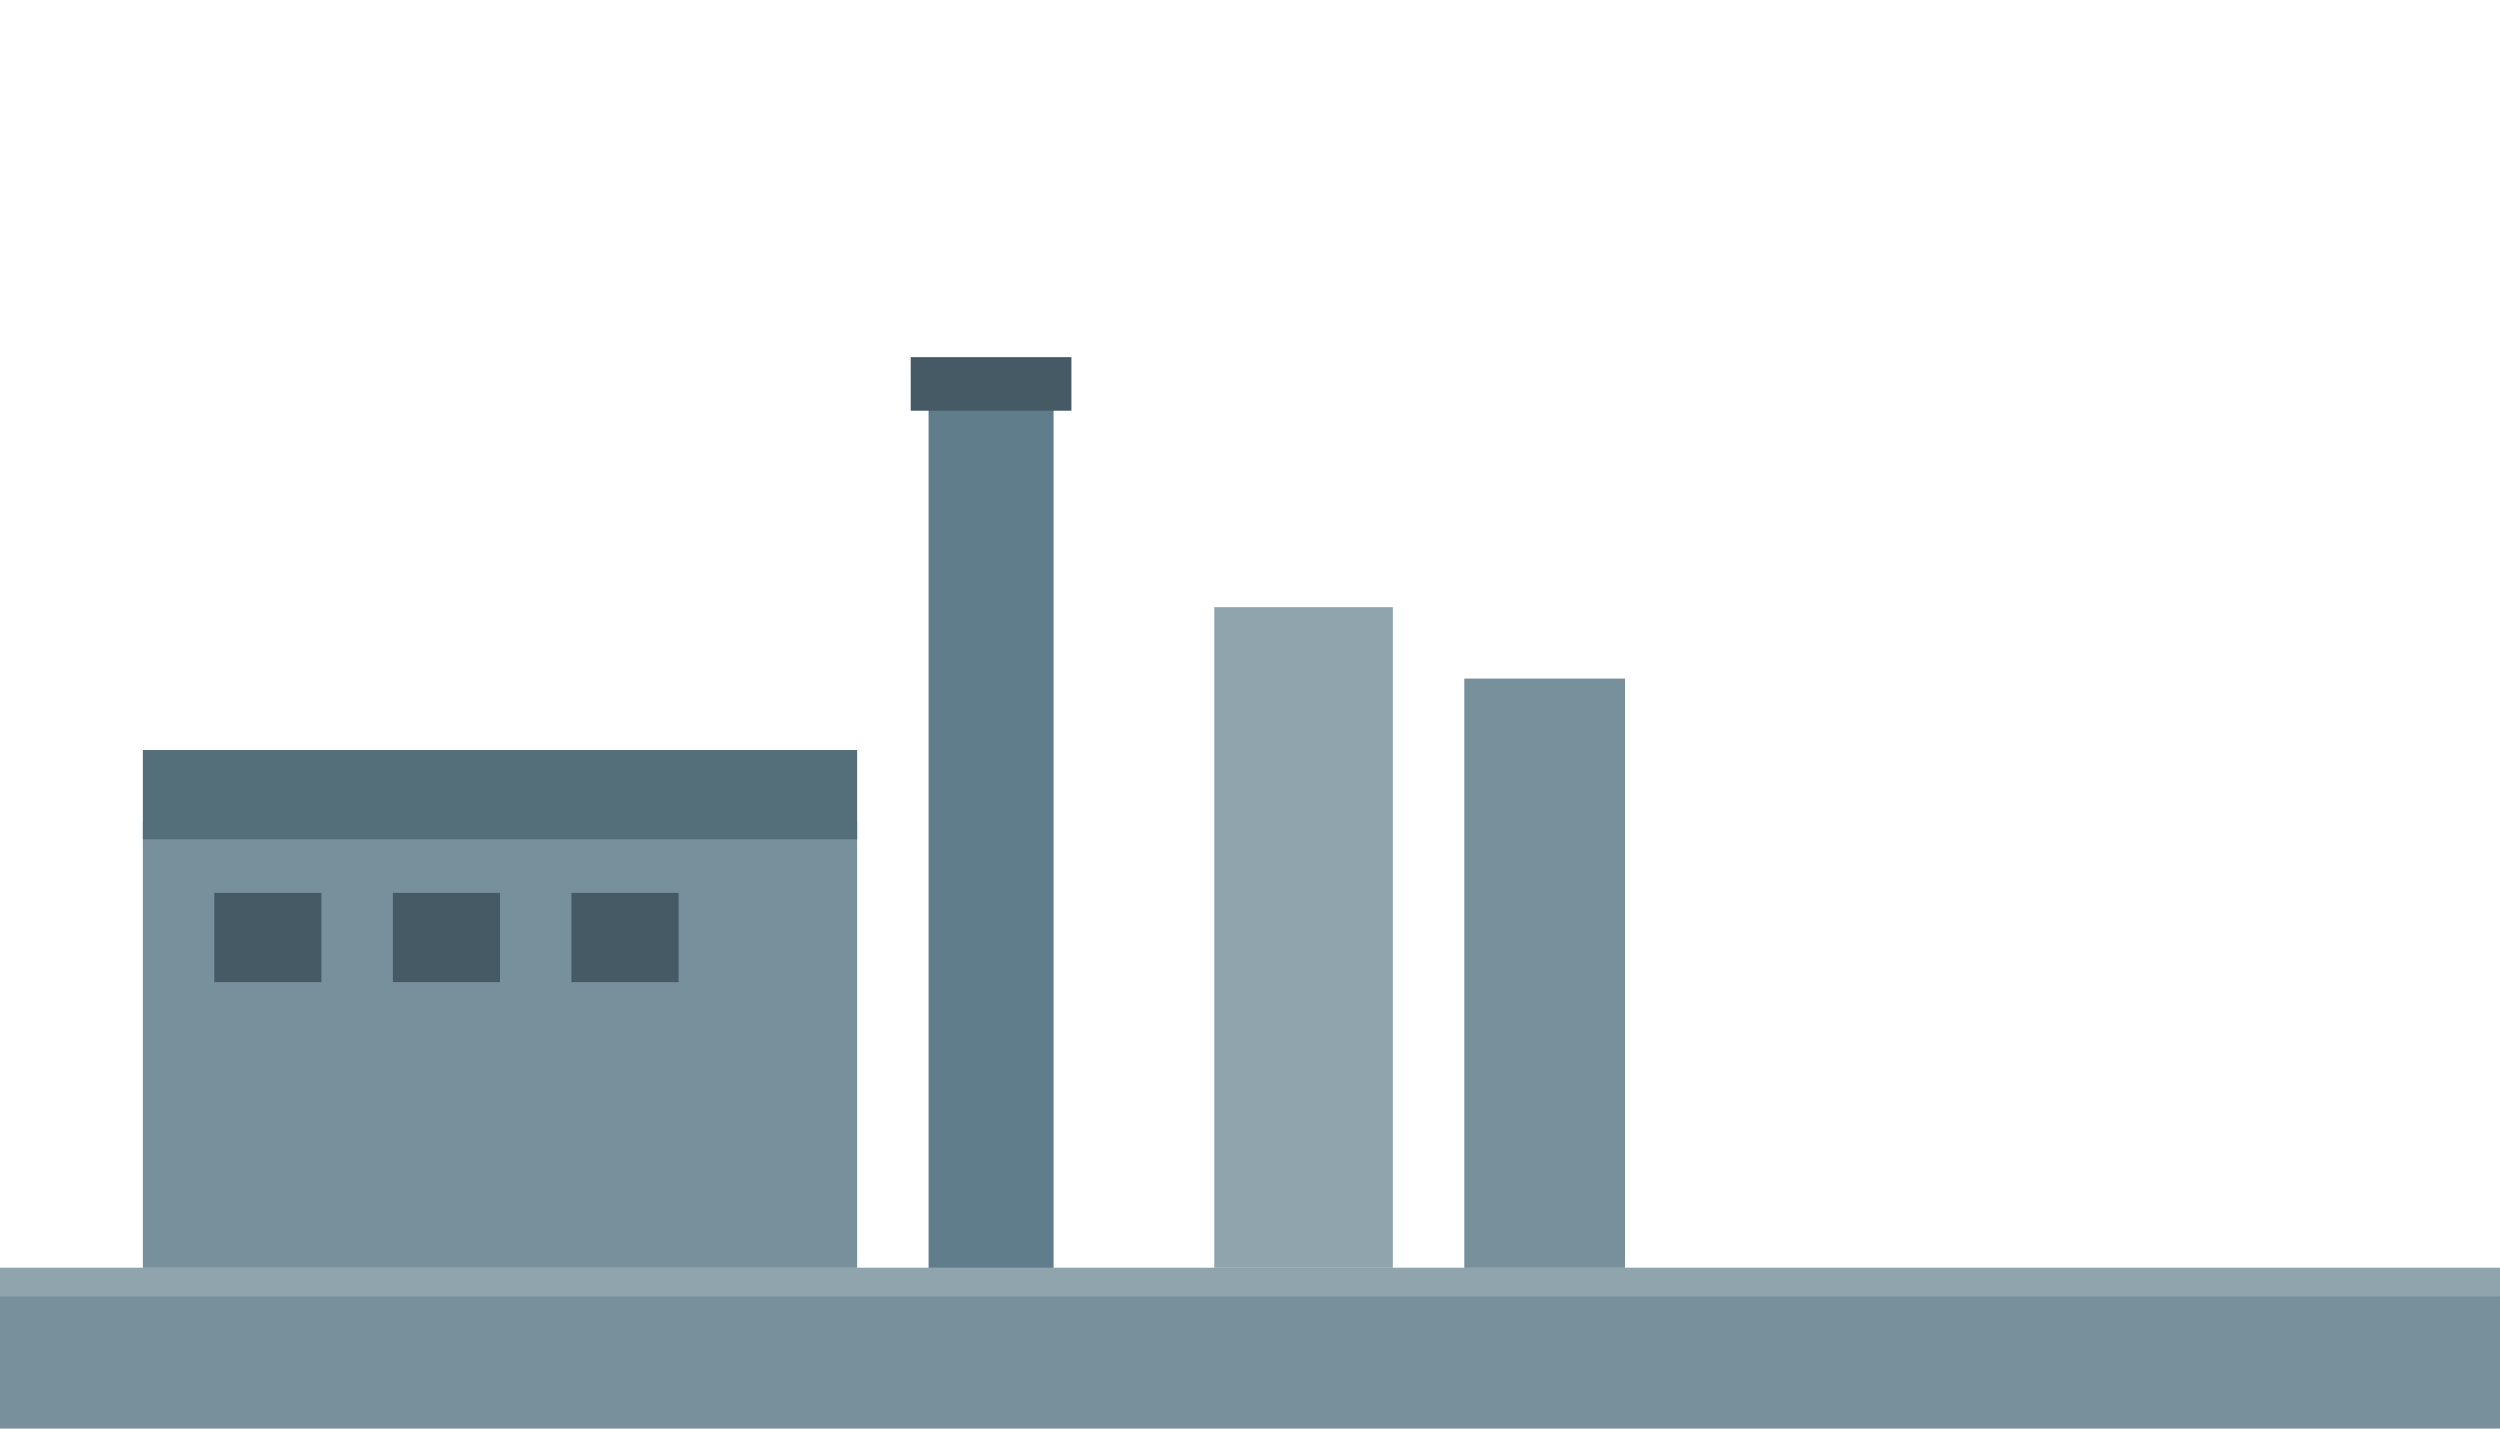
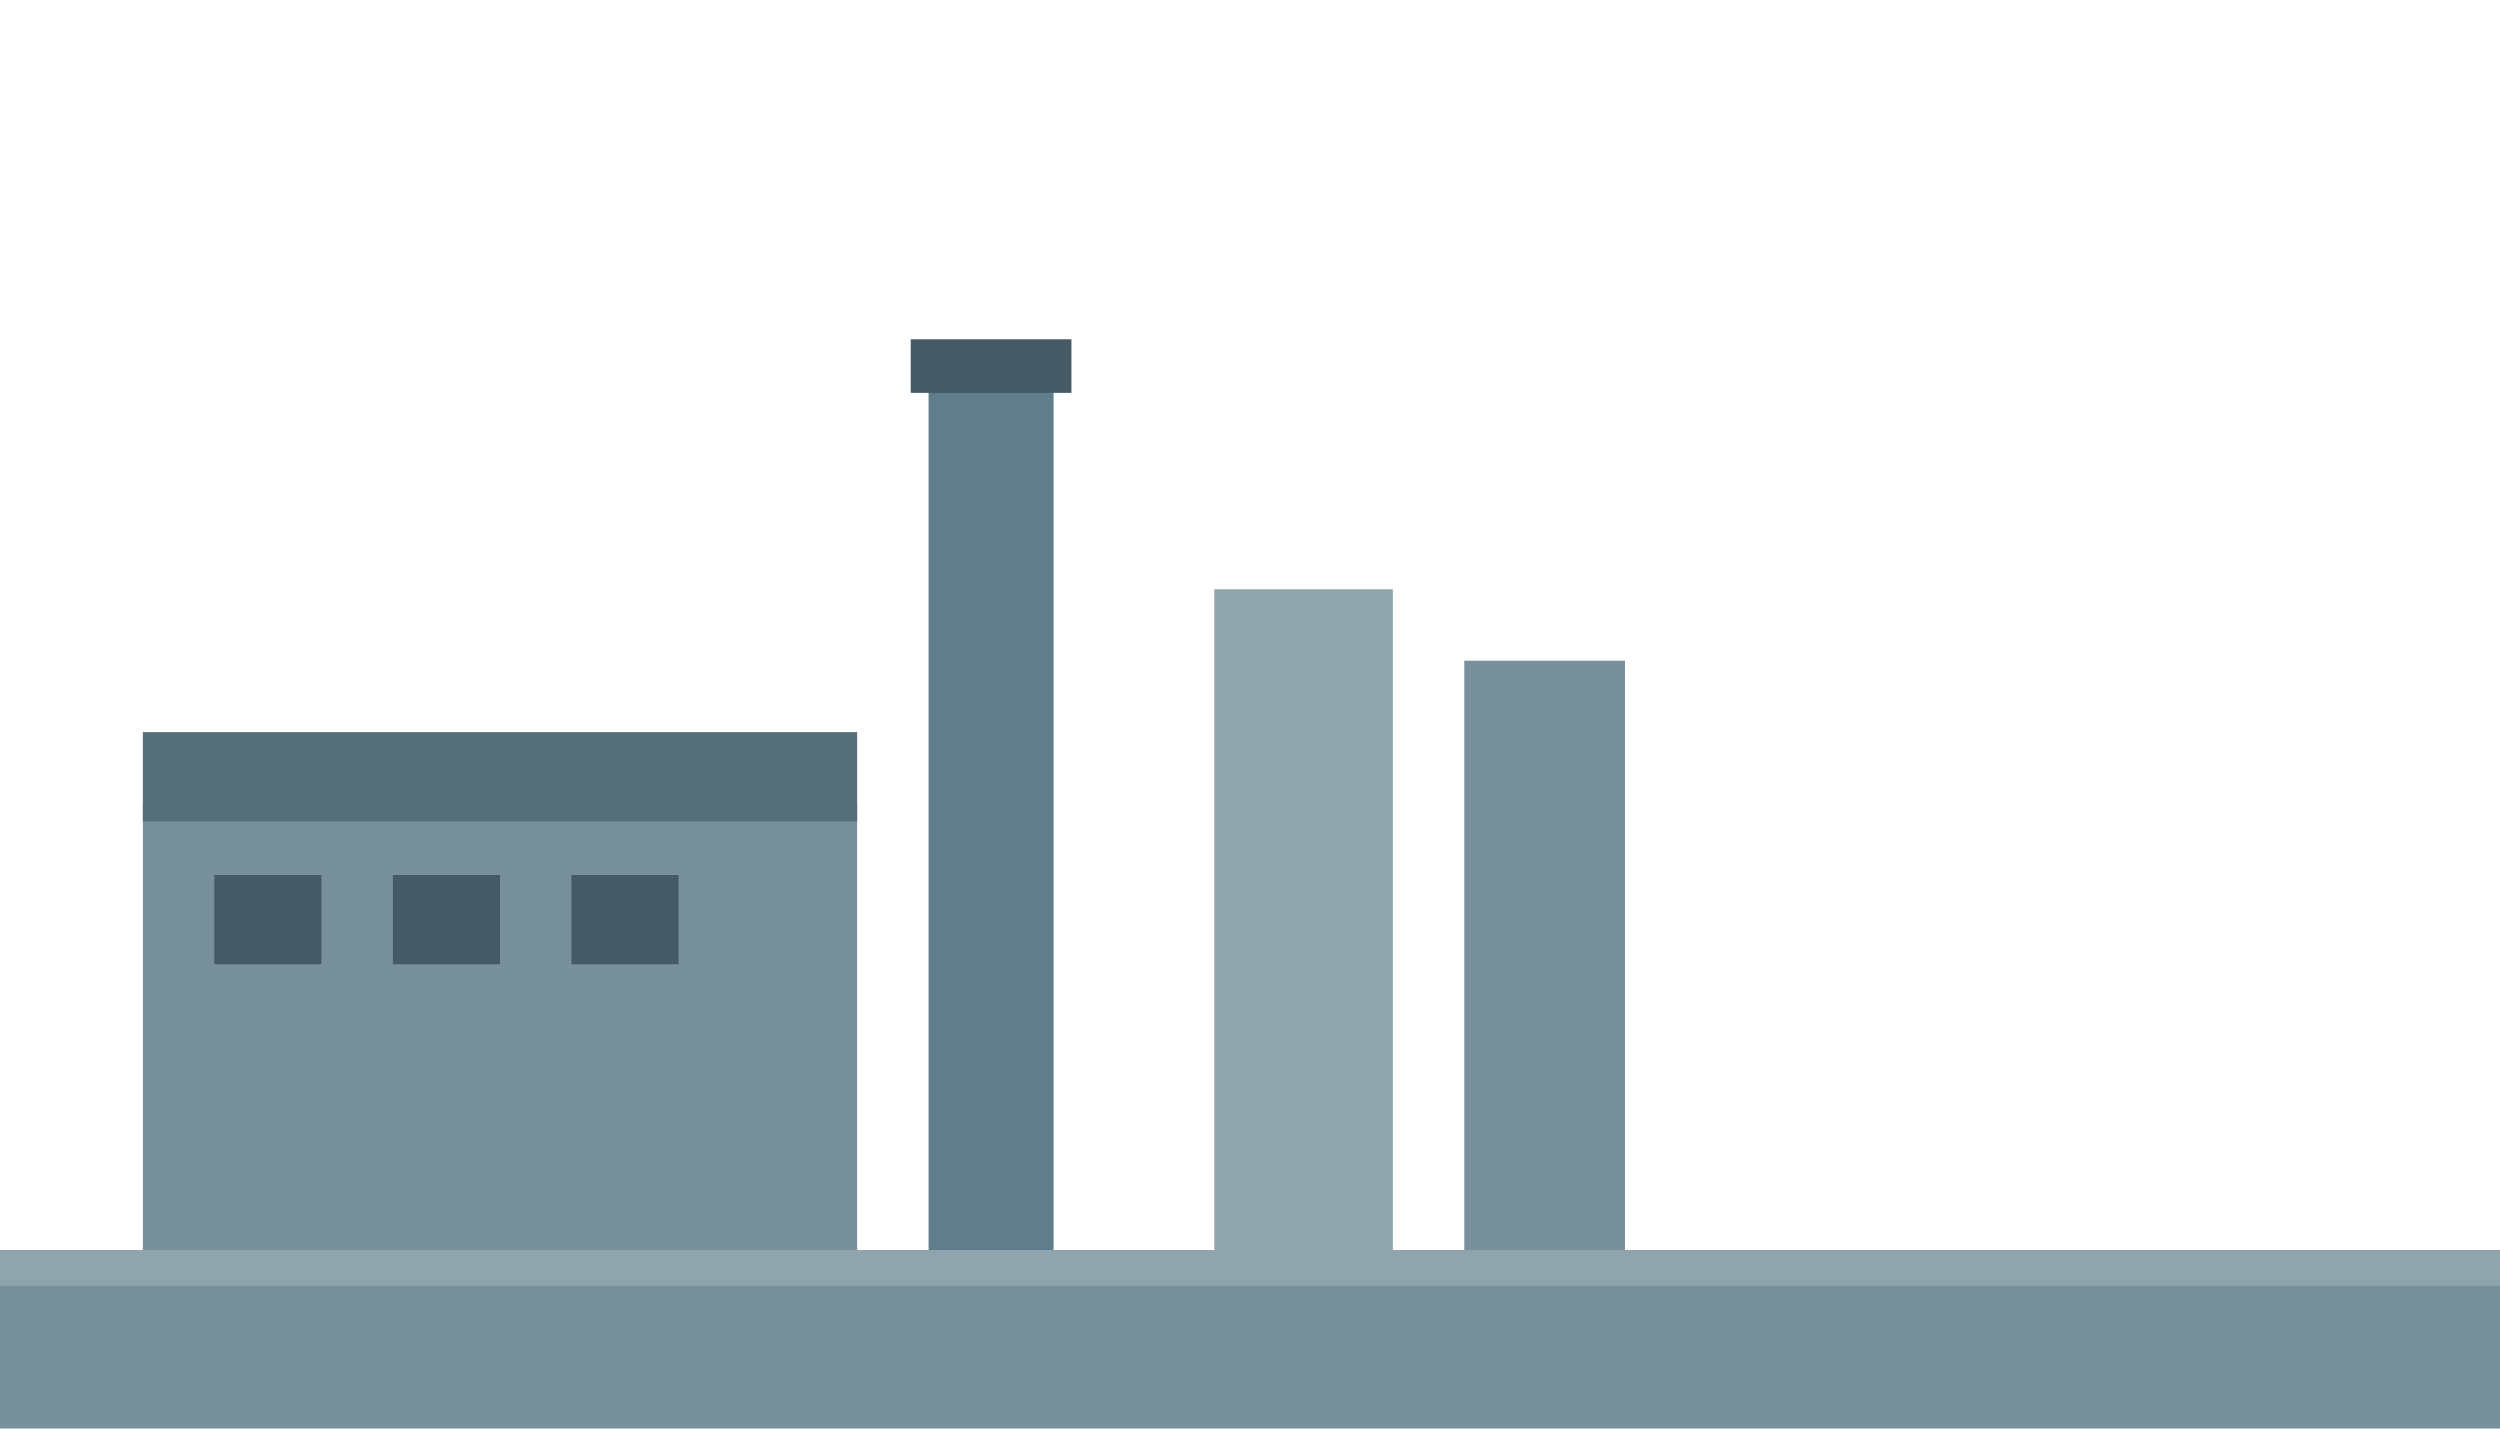
<svg xmlns="http://www.w3.org/2000/svg" width="700" height="400" viewBox="0 0 700 400">
-   <rect x="0" y="355" width="700" height="45" fill="#78909C" />
-   <rect x="0" y="355" width="700" height="8" fill="#90A4AE" />
-   <rect x="40" y="230" width="200" height="125" fill="#78909C" />
-   <rect x="40" y="210" width="200" height="25" fill="#546E7A" />
-   <rect x="60" y="250" width="30" height="25" fill="#455A64" />
-   <rect x="110" y="250" width="30" height="25" fill="#455A64" />
-   <rect x="160" y="250" width="30" height="25" fill="#455A64" />
-   <rect x="260" y="110" width="35" height="245" fill="#607D8B" />
-   <rect x="255" y="100" width="45" height="15" fill="#455A64" />
-   <rect x="340" y="170" width="50" height="185" fill="#90A4AE" />
-   <rect x="410" y="190" width="45" height="165" fill="#78909C" />
+   <rect x="0" y="350" width="700" height="50" fill="#78909C" />
+   <rect x="0" y="350" width="700" height="10" fill="#90A4AE" />
+   <rect x="40" y="225" width="200" height="125" fill="#78909C" />
+   <rect x="40" y="205" width="200" height="25" fill="#546E7A" />
+   <rect x="60" y="245" width="30" height="25" fill="#455A64" />
+   <rect x="110" y="245" width="30" height="25" fill="#455A64" />
+   <rect x="160" y="245" width="30" height="25" fill="#455A64" />
+   <rect x="260" y="105" width="35" height="245" fill="#607D8B" />
+   <rect x="255" y="95" width="45" height="15" fill="#455A64" />
+   <rect x="340" y="165" width="50" height="185" fill="#90A4AE" />
+   <rect x="410" y="185" width="45" height="165" fill="#78909C" />
</svg>
